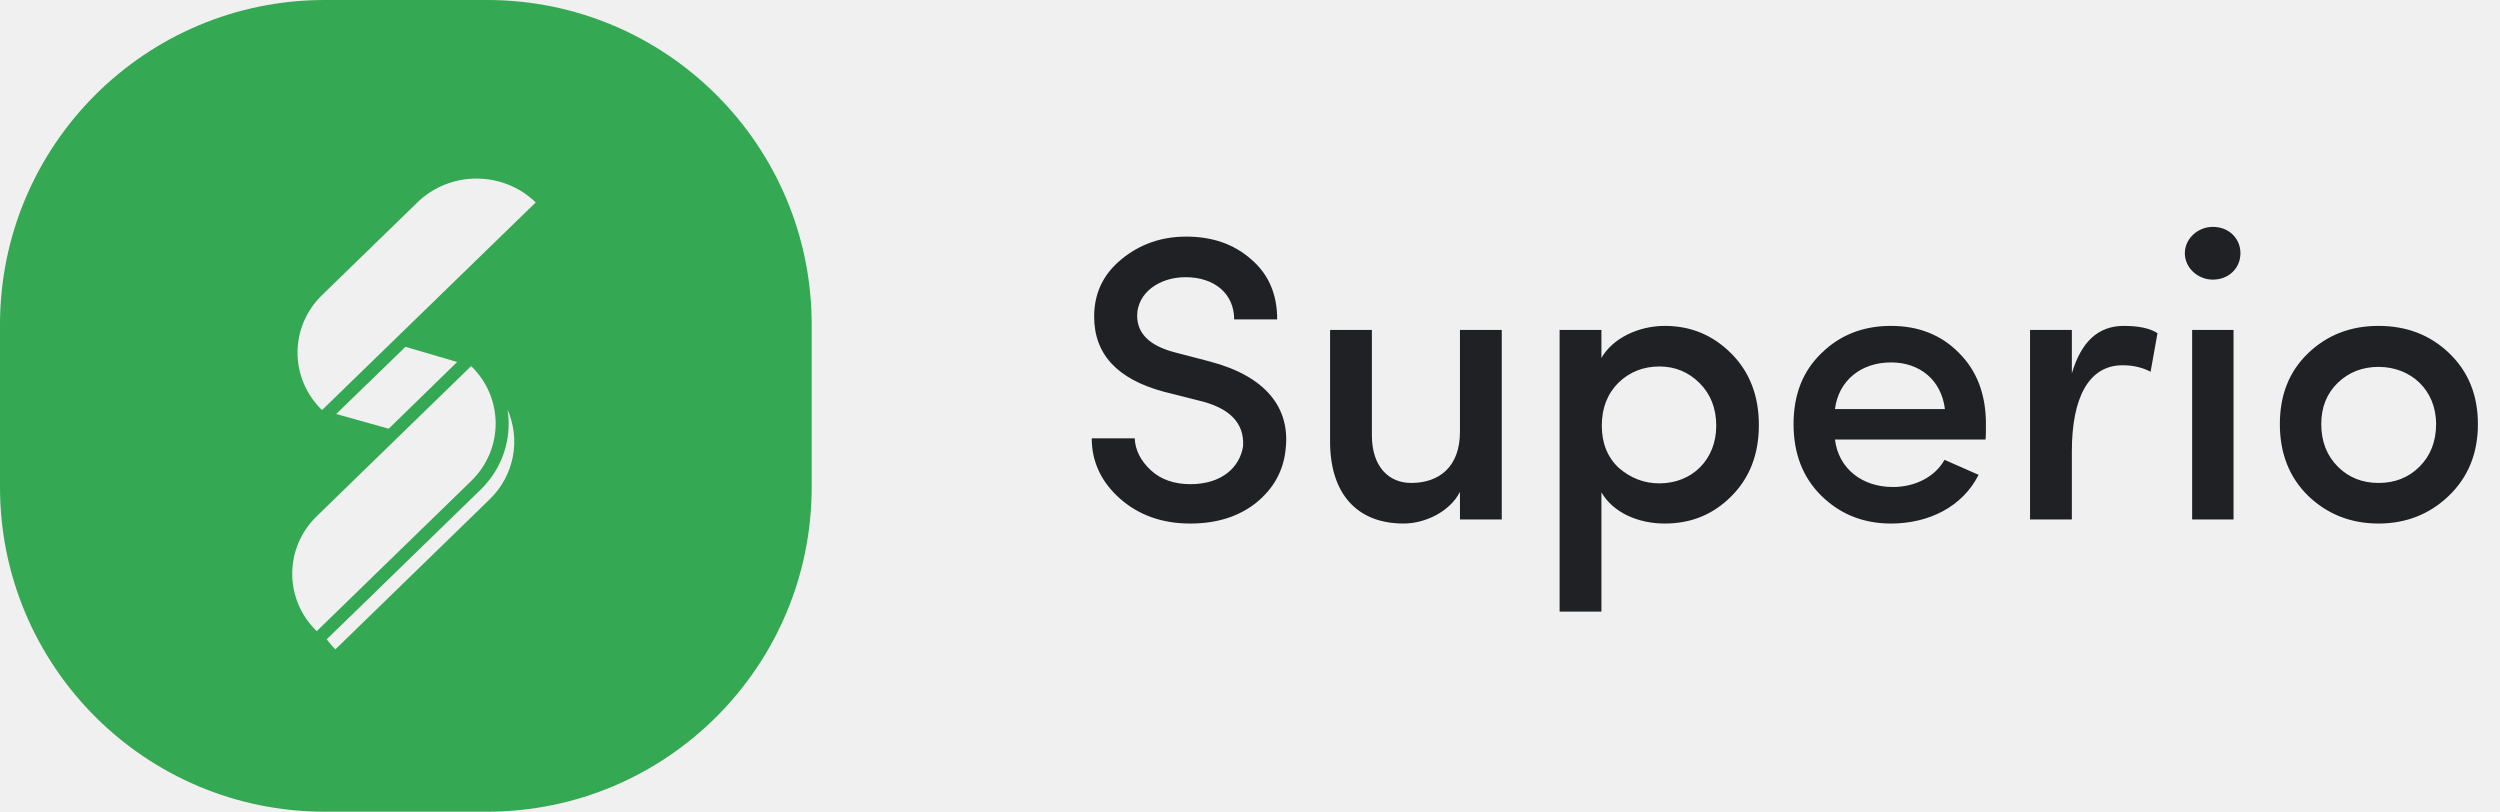
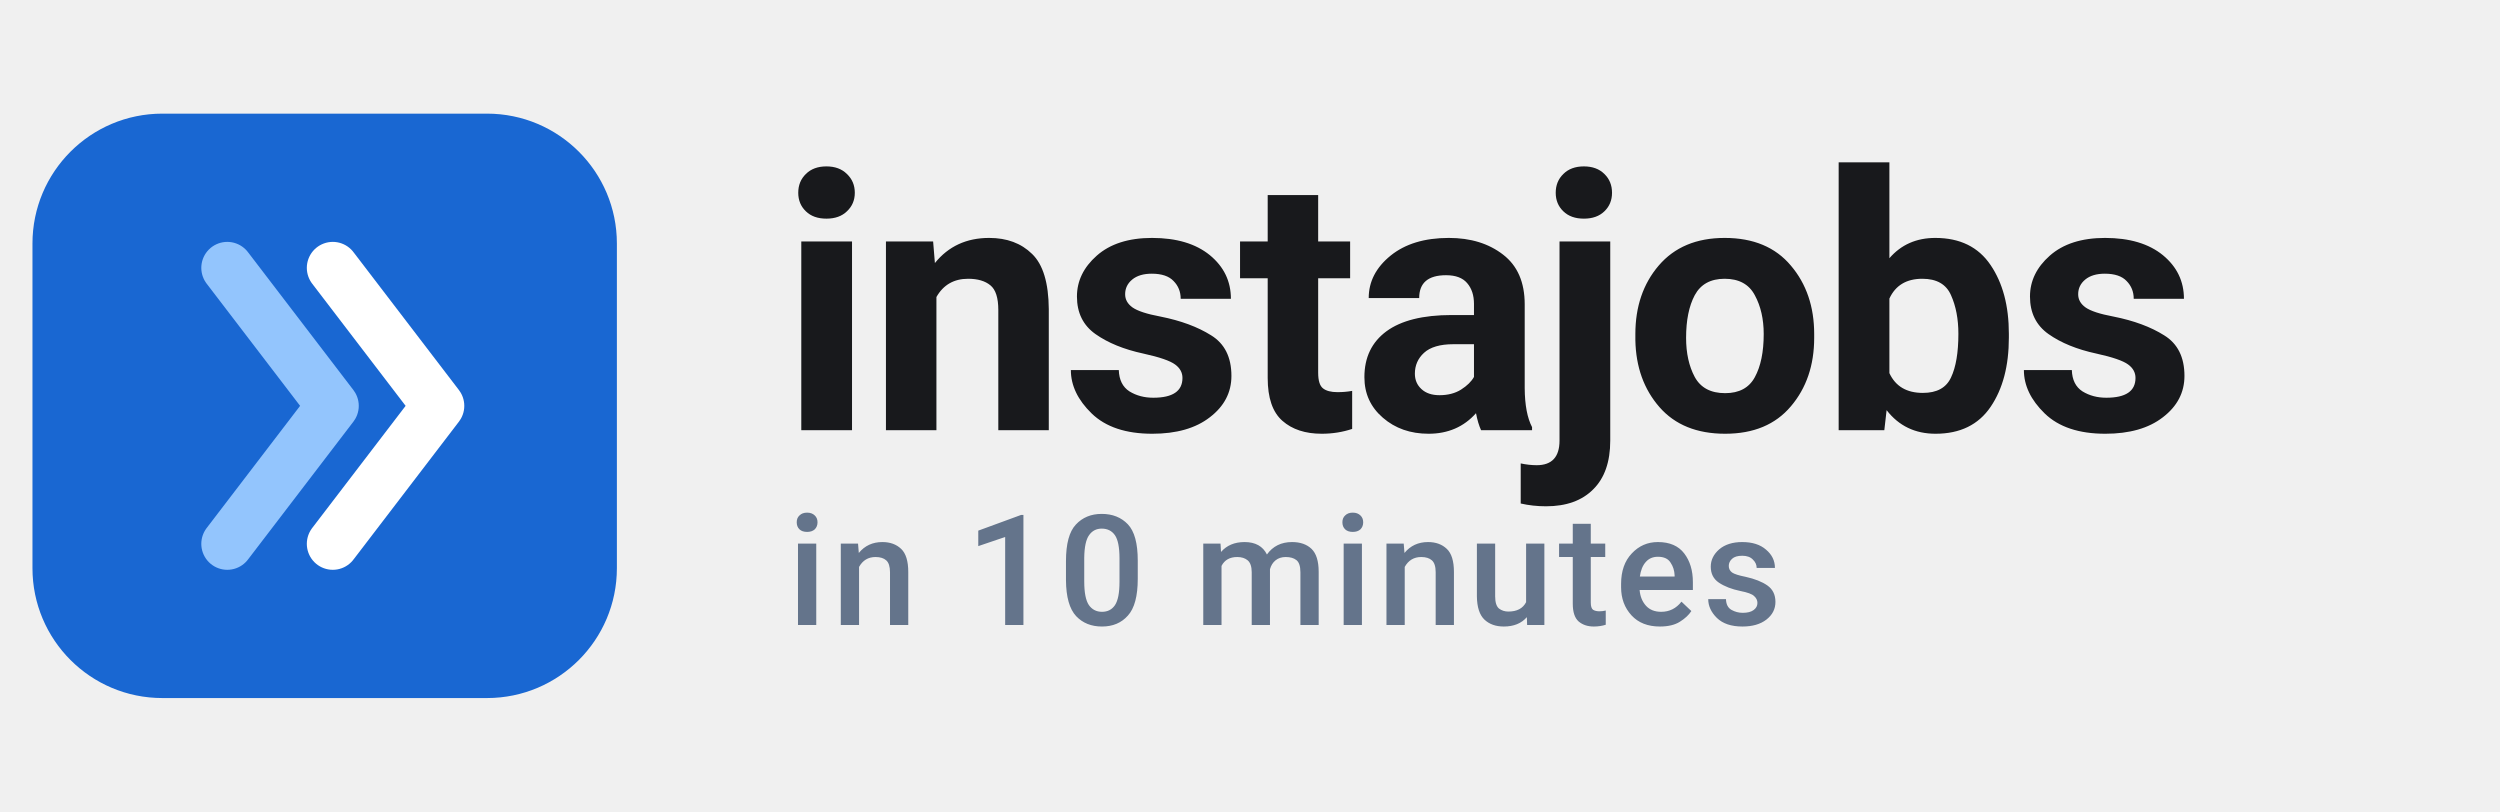
<svg xmlns="http://www.w3.org/2000/svg" width="154" height="50" viewBox="0 0 154 50" fill="none">
-   <path d="M67.25 27C67.25 28.425 67.825 29.675 68.975 30.7C70.125 31.725 71.575 32.25 73.325 32.25C74.95 32.25 76.3 31.825 77.375 30.975C78.45 30.1 79.075 29 79.2 27.625C79.475 25.1 77.95 23.175 74.55 22.275L72.35 21.7C70.825 21.3 70.05 20.55 70.05 19.45C70.05 18.05 71.4 17.075 73.025 17.075C74.825 17.075 76.025 18.1 76.025 19.675H78.675C78.675 18.125 78.15 16.9 77.075 15.975C76.025 15.05 74.7 14.575 73.075 14.575C71.525 14.575 70.2 15.05 69.075 15.975C67.95 16.9 67.4 18.075 67.4 19.5C67.4 21.825 68.825 23.35 71.675 24.125L73.85 24.675C75.75 25.125 76.65 26.05 76.575 27.475C76.375 28.8 75.25 29.825 73.325 29.825C72.35 29.825 71.525 29.55 70.9 28.975C70.275 28.4 69.925 27.725 69.9 27H67.25ZM89.933 26.6C89.933 28.775 88.633 29.75 86.933 29.75C85.508 29.75 84.508 28.7 84.508 26.825V20.325H81.933V27.125C81.908 30.4 83.583 32.25 86.458 32.25C87.783 32.25 89.308 31.525 89.933 30.3V32H92.508V20.325H89.933V26.6ZM96.072 20.325V37.675H98.647V30.325C99.347 31.55 100.871 32.25 102.546 32.25C104.171 32.25 105.521 31.7 106.646 30.575C107.771 29.45 108.346 28 108.346 26.175C108.346 24.375 107.771 22.9 106.646 21.775C105.521 20.65 104.171 20.075 102.546 20.075C100.946 20.075 99.347 20.825 98.647 22.05V20.325H96.072ZM98.671 26.225C98.671 25.125 99.022 24.25 99.697 23.575C100.396 22.9 101.246 22.575 102.221 22.575C103.196 22.575 104.021 22.925 104.696 23.6C105.371 24.275 105.721 25.15 105.721 26.225C105.721 28.325 104.221 29.775 102.221 29.775C101.271 29.775 100.446 29.45 99.722 28.825C99.022 28.175 98.671 27.3 98.671 26.225ZM122.333 26.125C122.333 24.3 121.783 22.85 120.683 21.75C119.583 20.625 118.183 20.075 116.483 20.075C114.783 20.075 113.358 20.625 112.208 21.75C111.058 22.85 110.483 24.3 110.483 26.125C110.483 27.95 111.058 29.425 112.208 30.55C113.358 31.675 114.783 32.25 116.483 32.25C118.808 32.25 120.883 31.225 121.883 29.25L119.783 28.325C119.183 29.4 117.933 30 116.608 30C114.708 30 113.258 28.875 113.033 27.075H122.308C122.333 26.9 122.333 26.6 122.333 26.125ZM113.033 25.2C113.258 23.425 114.658 22.325 116.483 22.325C118.258 22.325 119.583 23.4 119.808 25.2H113.033ZM127.626 27.8C127.626 24.525 128.651 22.5 130.751 22.5C131.376 22.5 131.951 22.625 132.476 22.9L132.901 20.525C132.451 20.225 131.751 20.075 130.826 20.075C129.251 20.075 128.201 21.05 127.626 23V20.325H125.051V32H127.626V27.8ZM137.586 32V20.325H135.036V32H137.586ZM136.311 13.975C135.386 13.975 134.586 14.7 134.586 15.6C134.586 16.5 135.386 17.225 136.311 17.225C137.286 17.225 138.011 16.525 138.011 15.6C138.011 14.675 137.286 13.975 136.311 13.975ZM146.514 29.75C145.539 29.75 144.689 29.425 144.014 28.75C143.339 28.075 142.989 27.2 142.989 26.125C142.989 25.075 143.339 24.225 144.014 23.575C144.689 22.925 145.539 22.6 146.514 22.6C148.514 22.6 150.064 24.025 150.064 26.125C150.064 27.2 149.714 28.075 149.039 28.75C148.364 29.425 147.514 29.75 146.514 29.75ZM146.514 20.075C144.814 20.075 143.364 20.625 142.189 21.75C141.014 22.875 140.439 24.325 140.439 26.125C140.439 27.925 141.014 29.4 142.189 30.55C143.364 31.675 144.814 32.25 146.514 32.25C148.214 32.25 149.664 31.675 150.839 30.55C152.039 29.4 152.639 27.925 152.639 26.125C152.639 24.325 152.039 22.875 150.864 21.75C149.689 20.625 148.239 20.075 146.514 20.075Z" fill="#202124" />
-   <path fill-rule="evenodd" clip-rule="evenodd" d="M20 1.90735e-06C8.954 1.90735e-06 0 8.954 0 20V30C0 41.046 8.954 50 20 50H30C41.046 50 50 41.046 50 30V20C50 8.954 41.046 1.90735e-06 30 1.90735e-06H20ZM33 12.47L19.837 25.261C17.824 23.302 17.824 20.139 19.837 18.18L25.72 12.46C27.733 10.512 30.986 10.512 33 12.47ZM19.51 38.881L29.023 29.63C31.036 27.672 31.036 24.508 29.023 22.55L19.51 31.801C17.497 33.759 17.497 36.923 19.51 38.881ZM31.334 26.09C31.334 25.801 31.304 25.512 31.264 25.232C32.068 27.064 31.701 29.254 30.173 30.749L20.661 40C20.462 39.807 20.284 39.595 20.125 39.383L29.598 30.171C30.719 29.081 31.334 27.634 31.334 26.09ZM28.16 22.299L23.944 26.409L20.71 25.502L24.976 21.364L28.16 22.299Z" fill="#34A853" />
+   <rect x="2" y="7" width="36" height="36" rx="8" fill="#1967D2" />
+   <path d="M14 16.5L20.5 25L14 33.5" stroke="#93C5FD" stroke-width="3.2" stroke-linecap="round" stroke-linejoin="round" />
+   <path d="M20.5 16.5L27 25L20.5 33.5" stroke="#FFFFFF" stroke-width="3.2" stroke-linecap="round" stroke-linejoin="round" />
+   <text x="48" y="26.5" font-family="system-ui, -apple-system, BlinkMacSystemFont, 'Segoe UI', Roboto, 'Helvetica Neue', Arial, sans-serif" font-size="22" font-weight="700" letter-spacing="-0.4px" fill="#18191C">instajobs</text>
+   <text x="48.5" y="38.5" font-family="system-ui, -apple-system, BlinkMacSystemFont, 'Segoe UI', Roboto, 'Helvetica Neue', Arial, sans-serif" font-size="9.5" font-weight="500" letter-spacing="0.3px" fill="#64748B">in 10 minutes</text>
</svg>
